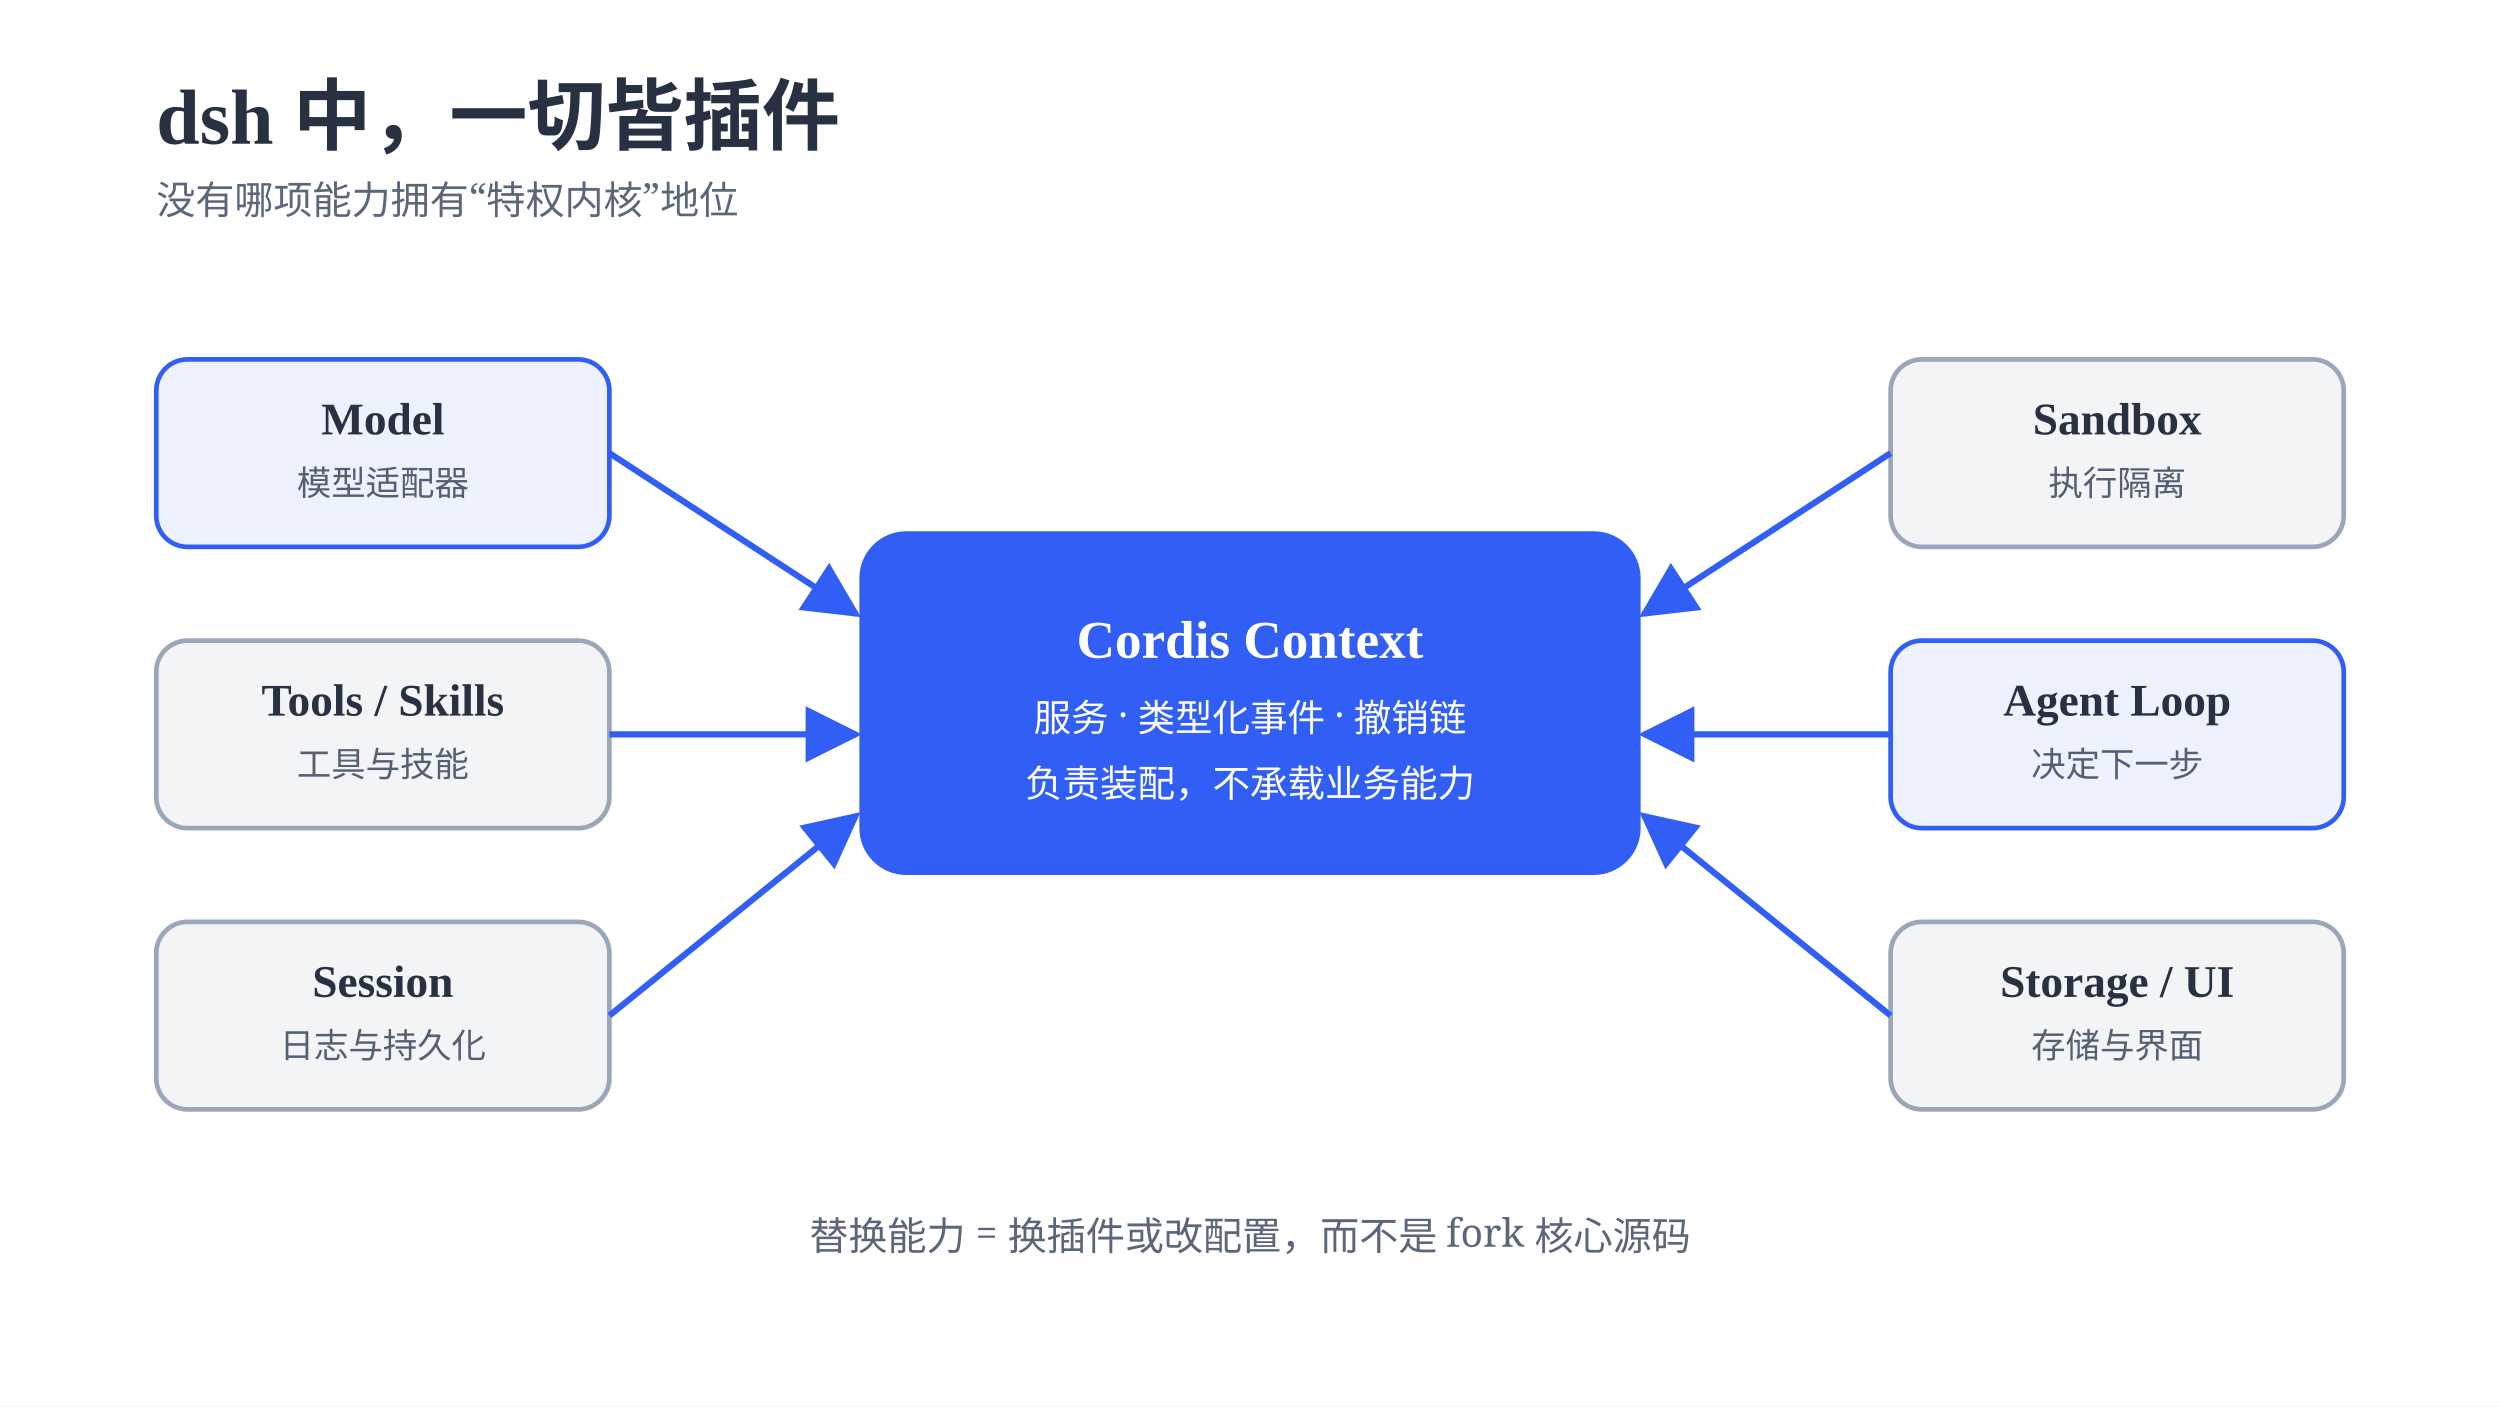
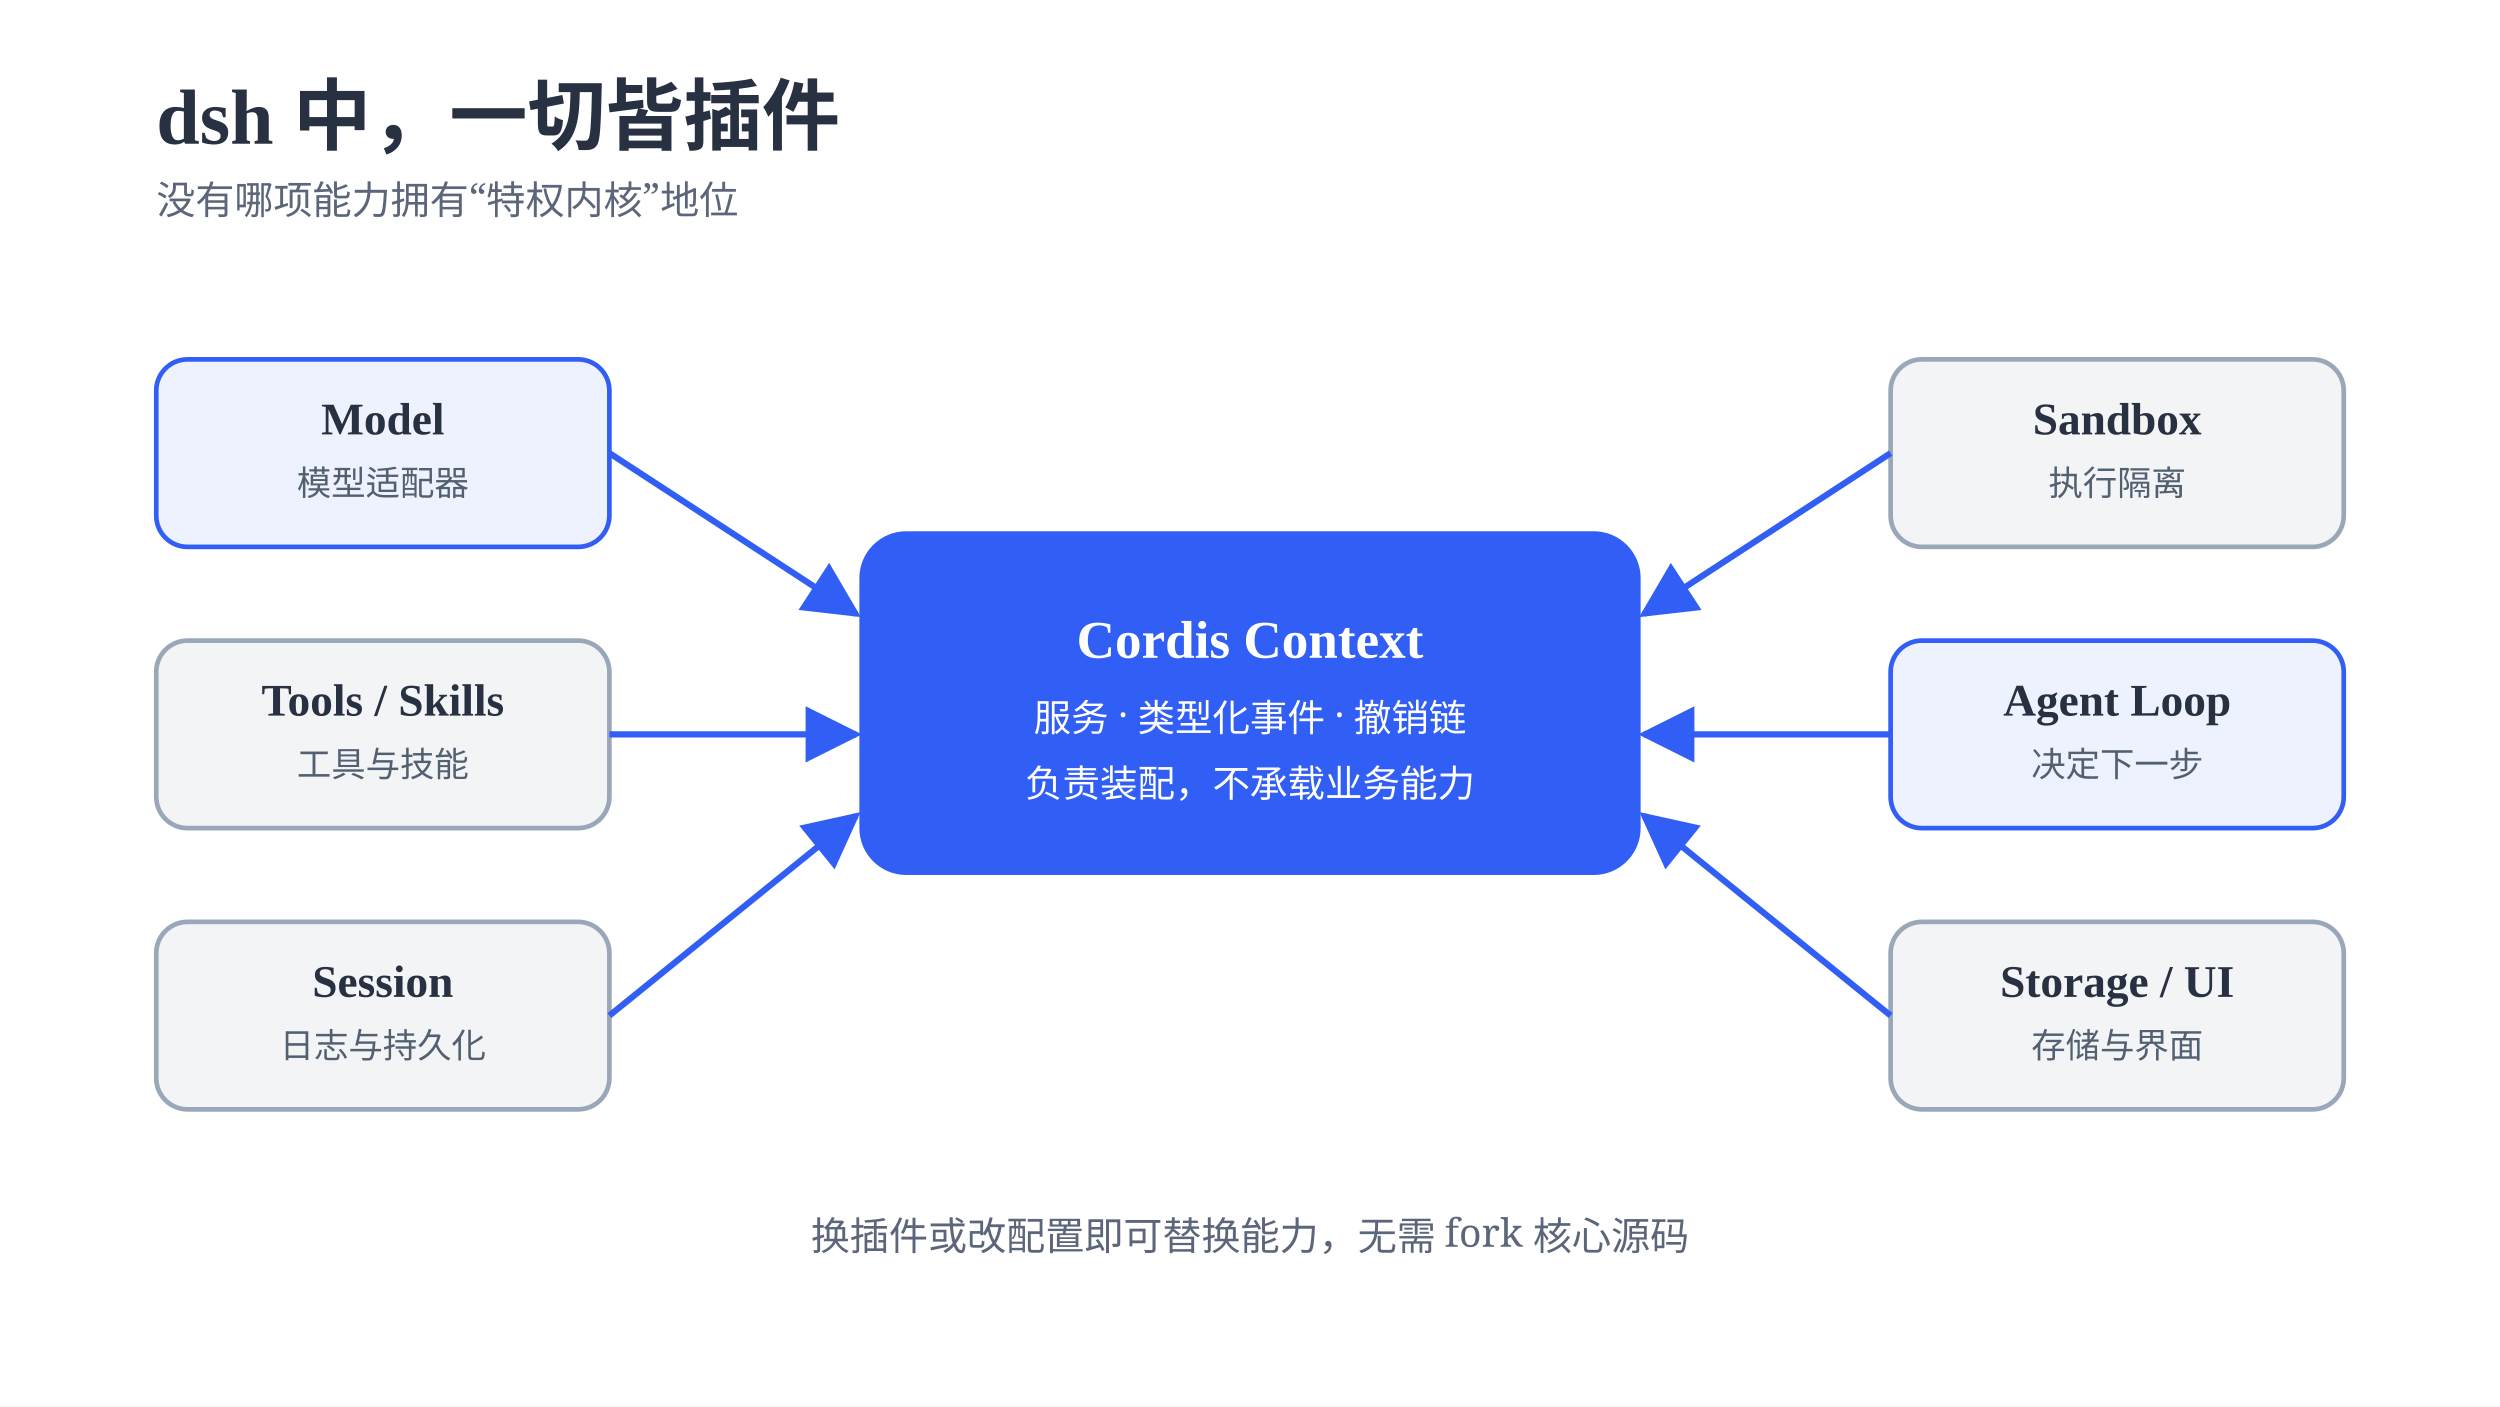
<svg xmlns="http://www.w3.org/2000/svg" viewBox="0 0 1600 900" role="img" aria-labelledby="title desc">
  <defs>
    <marker id="a" viewBox="0 0 10 10" refX="9" refY="5" markerWidth="9" markerHeight="9" orient="auto">
      <path d="M0 0L10 5L0 10z" fill="#315EF5" />
    </marker>
    <style>
    .zh{font-family:SimSun,"Songti SC",serif}.mix{font-family:"Times New Roman",SimSun,"Songti SC",serif}.t{font-size:50px;font-weight:700;fill:#273142}.sub{font-size:25px;fill:#5c667a}
    .h{font-size:29px;font-weight:700;fill:#273142}.p{font-size:22px;fill:#526071}.ih{font-size:34px;font-weight:700;fill:#fff}.ip{font-size:24px;fill:#fff}.line{stroke:#315EF5;stroke-width:4;fill:none;marker-end:url(#a)}
  </style>
  </defs>
  <rect width="1600" height="900" fill="#fff" />
  <text x="100" y="92" class="mix t">dsh 中，一切皆插件</text>
  <text x="100" y="137" class="zh sub">没有哪项能力拥有“特权内核”地位</text>
  <rect x="550" y="340" width="500" height="220" rx="30" fill="#315EF5" />
  <text x="800" y="421" text-anchor="middle" class="mix ih">Cordis Context</text>
  <text x="800" y="468" text-anchor="middle" class="zh ip">服务 · 类型化事件 · 撤销链</text>
  <text x="800" y="510" text-anchor="middle" class="zh ip">负责装配，不承载业务能力</text>
  <g>
    <rect x="100" y="230" width="290" height="120" rx="20" fill="#EEF2FF" stroke="#315EF5" stroke-width="3" />
    <text x="245" y="278" text-anchor="middle" class="mix h">Model</text>
    <text x="245" y="317" text-anchor="middle" class="zh p">模型适配器</text>
    <path d="M390 290L548 393" class="line" />
  </g>
  <g>
    <rect x="100" y="410" width="290" height="120" rx="20" fill="#F3F4F6" stroke="#9AA7B8" stroke-width="3" />
    <text x="245" y="458" text-anchor="middle" class="mix h">Tools / Skills</text>
    <text x="245" y="497" text-anchor="middle" class="zh p">工具与技能</text>
    <path d="M390 470H548" class="line" />
  </g>
  <g>
    <rect x="100" y="590" width="290" height="120" rx="20" fill="#F3F4F6" stroke="#9AA7B8" stroke-width="3" />
    <text x="245" y="638" text-anchor="middle" class="mix h">Session</text>
    <text x="245" y="677" text-anchor="middle" class="zh p">日志与持久化</text>
    <path d="M390 650L548 522" class="line" />
  </g>
  <g>
    <rect x="1210" y="230" width="290" height="120" rx="20" fill="#F3F4F6" stroke="#9AA7B8" stroke-width="3" />
    <text x="1355" y="278" text-anchor="middle" class="mix h">Sandbox</text>
    <text x="1355" y="317" text-anchor="middle" class="zh p">执行隔离</text>
    <path d="M1210 290L1052 393" class="line" />
  </g>
  <g>
    <rect x="1210" y="410" width="290" height="120" rx="20" fill="#EEF2FF" stroke="#315EF5" stroke-width="3" />
    <text x="1355" y="458" text-anchor="middle" class="mix h">Agent Loop</text>
    <text x="1355" y="497" text-anchor="middle" class="zh p">决定下一步</text>
    <path d="M1210 470H1052" class="line" />
  </g>
  <g>
    <rect x="1210" y="590" width="290" height="120" rx="20" fill="#F3F4F6" stroke="#9AA7B8" stroke-width="3" />
    <text x="1355" y="638" text-anchor="middle" class="mix h">Storage / UI</text>
    <text x="1355" y="677" text-anchor="middle" class="zh p">存储与界面</text>
    <path d="M1210 650L1052 522" class="line" />
  </g>
-   <text x="800" y="800" text-anchor="middle" class="zh sub">替换能力 = 换插件或改配置，而不是 fork 核心源码</text>
+   <text x="800" y="800" text-anchor="middle" class="zh sub">换插件或改配置即可替换能力，无需 fork 核心源码</text>
</svg>
